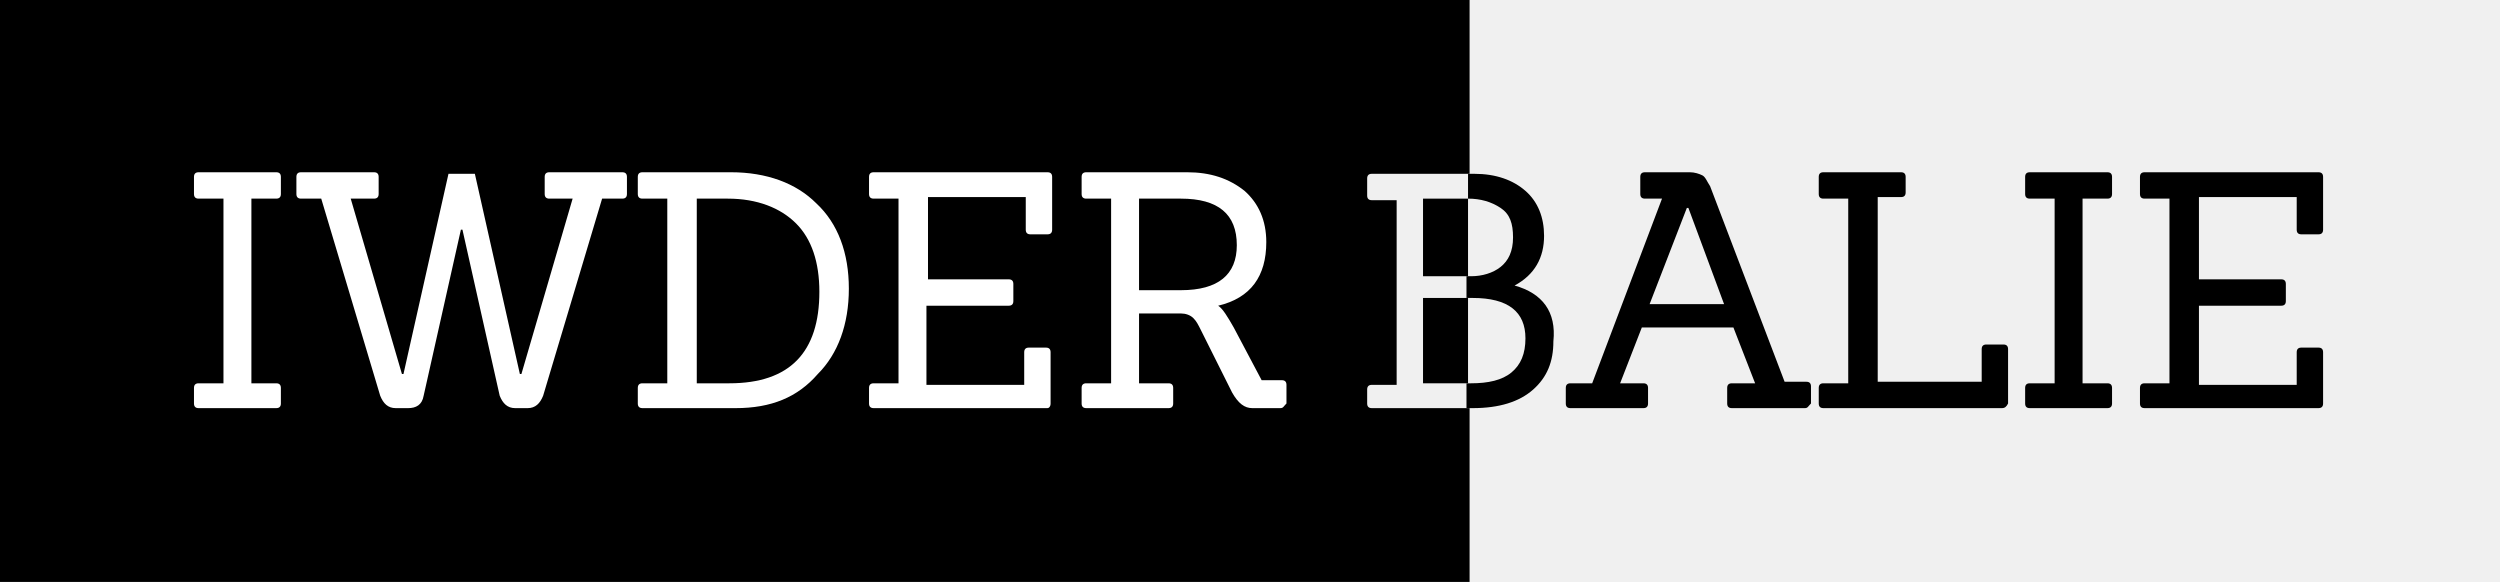
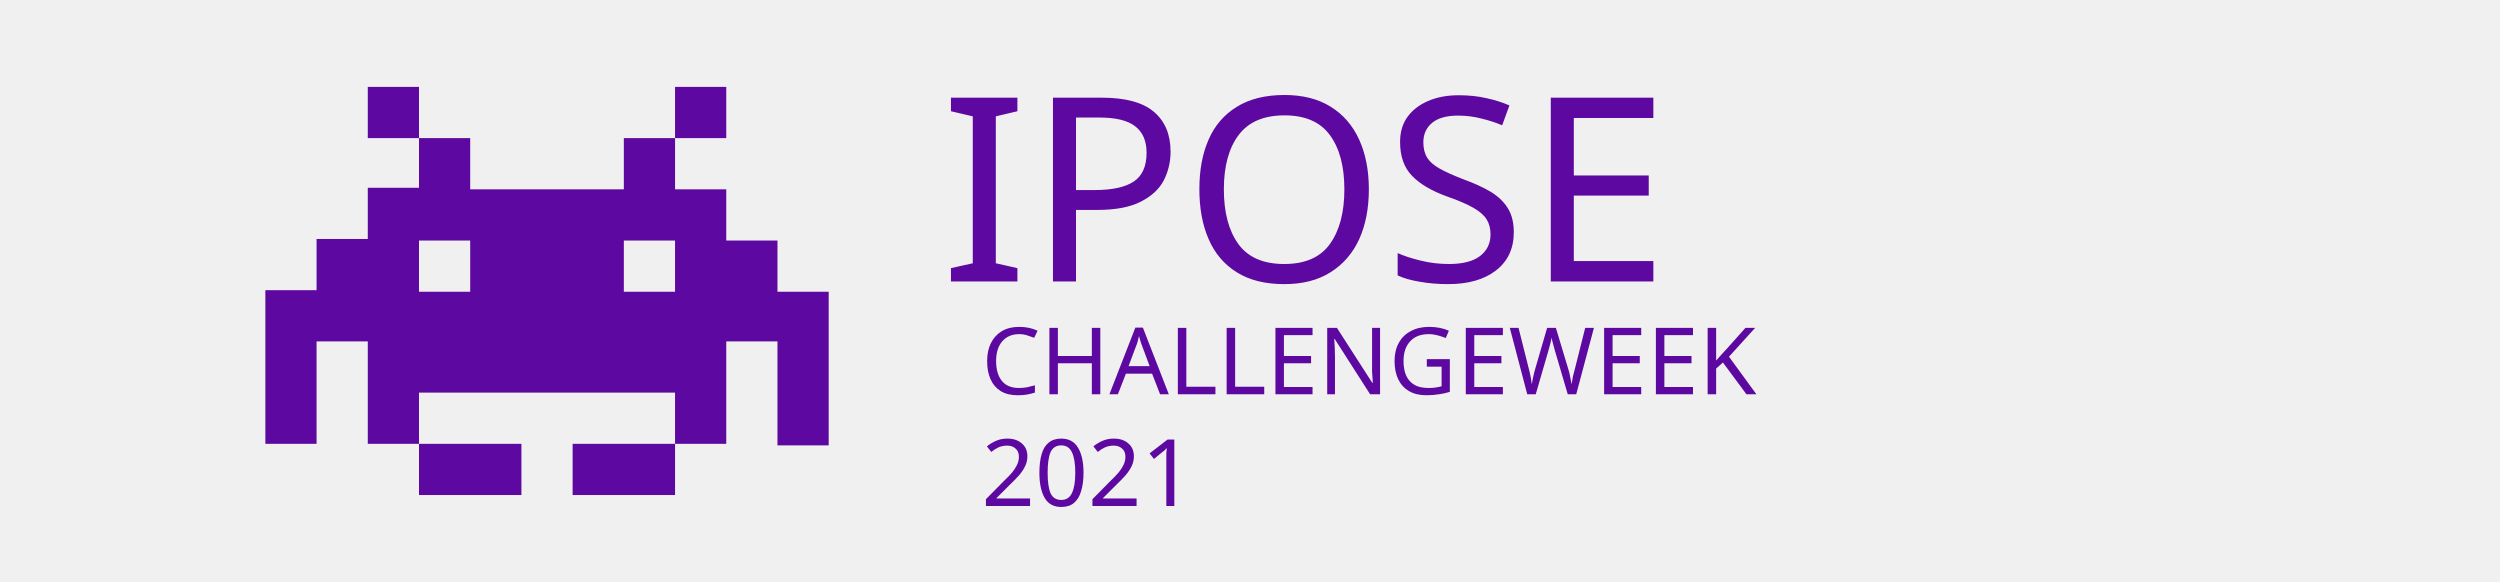
<svg xmlns="http://www.w3.org/2000/svg" version="1.1" id="Layer_1" x="0px" y="0px" viewBox="0 0 161.1 37.5" style="enable-background:new 0 0 161.1 37.5;" xml:space="preserve">
  <style type="text/css">
- 	.st0{fill:#FFFFFF;}
+ 	.st0{fill:#5D08A0;}
+ 	.st1{font-family:'Early-GameBoy';}
+ 	.st2{font-size:16.579px;}
+ 	.st3{font-size:6px;}
</style>
-   <rect x="91.7" y="12.8" width="2.9" height="5" />
-   <rect x="91.7" y="19.2" width="2.9" height="5.5" />
-   <path d="M94.7,0v11.2h-6.3c-0.2,0-0.3,0.1-0.3,0.3v1.1c0,0.2,0.1,0.3,0.3,0.3h1.6v11.9h-1.6c-0.2,0-0.3,0.1-0.3,0.3V26  c0,0.2,0.1,0.3,0.3,0.3h6.3v11.2H0V0H94.7z" />
  <g>
-     <path class="st0" d="M17.8,26.3h-5c-0.2,0-0.3-0.1-0.3-0.3V25c0-0.2,0.1-0.3,0.3-0.3h1.6V12.8h-1.6c-0.2,0-0.3-0.1-0.3-0.3v-1.1   c0-0.2,0.1-0.3,0.3-0.3h5c0.2,0,0.3,0.1,0.3,0.3v1.1c0,0.2-0.1,0.3-0.3,0.3h-1.6v11.9h1.6c0.2,0,0.3,0.1,0.3,0.3V26   C18.1,26.2,18,26.3,17.8,26.3z" />
-     <path class="st0" d="M34,26.3h-0.8c-0.5,0-0.8-0.3-1-0.8l-2.4-10.7h-0.1l-2.4,10.7c-0.1,0.6-0.5,0.8-1,0.8h-0.8   c-0.5,0-0.8-0.3-1-0.8l-3.8-12.7h-1.3c-0.2,0-0.3-0.1-0.3-0.3v-1.1c0-0.2,0.1-0.3,0.3-0.3h4.7c0.2,0,0.3,0.1,0.3,0.3v1.1   c0,0.2-0.1,0.3-0.3,0.3h-1.5l3.3,11.3H26l2.9-12.9h1.7l2.9,12.9h0.1l3.3-11.3h-1.5c-0.2,0-0.3-0.1-0.3-0.3v-1.1   c0-0.2,0.1-0.3,0.3-0.3h4.7c0.2,0,0.3,0.1,0.3,0.3v1.1c0,0.2-0.1,0.3-0.3,0.3h-1.3L35,25.5C34.8,26,34.5,26.3,34,26.3z" />
-     <path class="st0" d="M47.4,26.3h-6c-0.2,0-0.3-0.1-0.3-0.3V25c0-0.2,0.1-0.3,0.3-0.3H43V12.8h-1.6c-0.2,0-0.3-0.1-0.3-0.3v-1.1   c0-0.2,0.1-0.3,0.3-0.3h5.7c2.3,0,4.2,0.7,5.5,2c1.4,1.3,2.1,3.2,2.1,5.5s-0.7,4.2-2,5.5C51.4,25.6,49.7,26.3,47.4,26.3z    M44.9,24.7h2.1c3.9,0,5.8-2,5.8-5.9c0-1.9-0.5-3.4-1.5-4.4c-1-1-2.5-1.6-4.4-1.6h-2V24.7z" />
-     <path class="st0" d="M67.5,26.3H56.3c-0.2,0-0.3-0.1-0.3-0.3V25c0-0.2,0.1-0.3,0.3-0.3h1.6V12.8h-1.6c-0.2,0-0.3-0.1-0.3-0.3v-1.1   c0-0.2,0.1-0.3,0.3-0.3h11.2c0.2,0,0.3,0.1,0.3,0.3v3.4c0,0.2-0.1,0.3-0.3,0.3h-1.1c-0.2,0-0.3-0.1-0.3-0.3v-2.1h-6.3V18H65   c0.2,0,0.3,0.1,0.3,0.3v1.1c0,0.2-0.1,0.3-0.3,0.3h-5.3v5.1H66v-2.1c0-0.2,0.1-0.3,0.3-0.3h1.1c0.2,0,0.3,0.1,0.3,0.3V26   C67.7,26.2,67.6,26.3,67.5,26.3z" />
-     <path class="st0" d="M82.5,26.3h-1.8c-0.5,0-0.9-0.3-1.3-1l-2-4c-0.2-0.4-0.3-0.6-0.5-0.8s-0.5-0.3-0.8-0.3h-2.7v4.5h1.9   c0.2,0,0.3,0.1,0.3,0.3V26c0,0.2-0.1,0.3-0.3,0.3H70c-0.2,0-0.3-0.1-0.3-0.3V25c0-0.2,0.1-0.3,0.3-0.3h1.6V12.8H70   c-0.2,0-0.3-0.1-0.3-0.3v-1.1c0-0.2,0.1-0.3,0.3-0.3h6.5c1.5,0,2.7,0.4,3.7,1.2c0.9,0.8,1.4,1.9,1.4,3.3c0,2.2-1,3.6-3.1,4.1   c0.3,0.2,0.6,0.7,1,1.4l1.8,3.4h1.3c0.2,0,0.3,0.1,0.3,0.3V26C82.7,26.2,82.7,26.3,82.5,26.3z M73.4,18.7h2.7c2.4,0,3.6-1,3.6-2.9   c0-2-1.2-3-3.6-3h-2.7V18.7z" />
-     <path d="M97.6,18.4c1.3-0.7,1.9-1.8,1.9-3.2c0-1.2-0.4-2.2-1.2-2.9c-0.8-0.7-1.9-1.1-3.3-1.1h-0.4v1.6h0c0.8,0,1.5,0.2,2.1,0.6   c0.6,0.4,0.8,1,0.8,1.9s-0.3,1.5-0.8,1.9c-0.5,0.4-1.2,0.6-1.9,0.6h-0.3v1.4h0.4c2.3,0,3.4,0.9,3.4,2.6c0,1-0.3,1.7-0.9,2.2   c-0.6,0.5-1.5,0.7-2.6,0.7h-0.3v1.6h0.4c1.7,0,3-0.4,3.9-1.2c0.9-0.8,1.3-1.8,1.3-3.1C100.3,20.1,99.4,18.9,97.6,18.4z" />
-     <path d="M116.3,26.3h-4.7c-0.2,0-0.3-0.1-0.3-0.3V25c0-0.2,0.1-0.3,0.3-0.3h1.5l-1.4-3.6h-5.9l-1.4,3.6h1.5c0.2,0,0.3,0.1,0.3,0.3   V26c0,0.2-0.1,0.3-0.3,0.3h-4.7c-0.2,0-0.3-0.1-0.3-0.3V25c0-0.2,0.1-0.3,0.3-0.3h1.4l4.5-11.9H106c-0.2,0-0.3-0.1-0.3-0.3v-1.1   c0-0.2,0.1-0.3,0.3-0.3h2.9c0.3,0,0.6,0.1,0.8,0.2c0.2,0.1,0.3,0.4,0.5,0.7l4.8,12.6h1.4c0.2,0,0.3,0.1,0.3,0.3V26   C116.5,26.2,116.5,26.3,116.3,26.3z M111.1,19.6l-2.3-6.2h-0.1l-2.4,6.2H111.1z" />
-     <path d="M129,26.3h-11.5c-0.2,0-0.3-0.1-0.3-0.3V25c0-0.2,0.1-0.3,0.3-0.3h1.6V12.8h-1.6c-0.2,0-0.3-0.1-0.3-0.3v-1.1   c0-0.2,0.1-0.3,0.3-0.3h5c0.2,0,0.3,0.1,0.3,0.3v1c0,0.2-0.1,0.3-0.3,0.3H121v11.9h6.7v-2.1c0-0.2,0.1-0.3,0.3-0.3h1.1   c0.2,0,0.3,0.1,0.3,0.3V26C129.3,26.2,129.2,26.3,129,26.3z" />
-     <path d="M135.8,26.3h-5c-0.2,0-0.3-0.1-0.3-0.3V25c0-0.2,0.1-0.3,0.3-0.3h1.6V12.8h-1.6c-0.2,0-0.3-0.1-0.3-0.3v-1.1   c0-0.2,0.1-0.3,0.3-0.3h5c0.2,0,0.3,0.1,0.3,0.3v1.1c0,0.2-0.1,0.3-0.3,0.3h-1.6v11.9h1.6c0.2,0,0.3,0.1,0.3,0.3V26   C136.1,26.2,136,26.3,135.8,26.3z" />
-     <path d="M149.4,26.3h-11.2c-0.2,0-0.3-0.1-0.3-0.3V25c0-0.2,0.1-0.3,0.3-0.3h1.6V12.8h-1.6c-0.2,0-0.3-0.1-0.3-0.3v-1.1   c0-0.2,0.1-0.3,0.3-0.3h11.2c0.2,0,0.3,0.1,0.3,0.3v3.4c0,0.2-0.1,0.3-0.3,0.3h-1.1c-0.2,0-0.3-0.1-0.3-0.3v-2.1h-6.3V18h5.3   c0.2,0,0.3,0.1,0.3,0.3v1.1c0,0.2-0.1,0.3-0.3,0.3h-5.3v5.1h6.3v-2.1c0-0.2,0.1-0.3,0.3-0.3h1.1c0.2,0,0.3,0.1,0.3,0.3V26   C149.7,26.2,149.6,26.3,149.4,26.3z" />
+     <path class="st0" d="M27,8.9h-3.3V5.6H27V8.9 M43.5,8.9h3.3V5.6h-3.3V8.9 M53.4,18.8v9.9h-3.3V22h-3.3v6.6h-3.3v-3.3H27v3.3h-3.3   V22h-3.3v6.6h-3.3v-9.9h3.3v-3.3h3.3v-3.3H27V8.9h3.3v3.3h9.9V8.9h3.3v3.3h3.3v3.3h3.3v3.3H53.4 M40.2,15.5v3.3h3.3v-3.3H40.2    M27,18.8h3.3v-3.3H27V18.8 M33.6,28.6H27v3.3h6.6V28.6 M43.5,28.6h-6.6v3.3h6.6V28.6z" />
+     <text transform="matrix(1 0 0 1 60.6234 18.1372)" class="st0 st1 st2">IPOSE</text>
+     <text transform="matrix(1 0 0 1 63.2521 25.4073)">
+       <tspan x="0" y="0" class="st0 st1 st3">CHALLENGEWEEK</tspan>
+       <tspan x="0" y="7.2" class="st0 st1 st3">2021</tspan>
+     </text>
  </g>
</svg>
